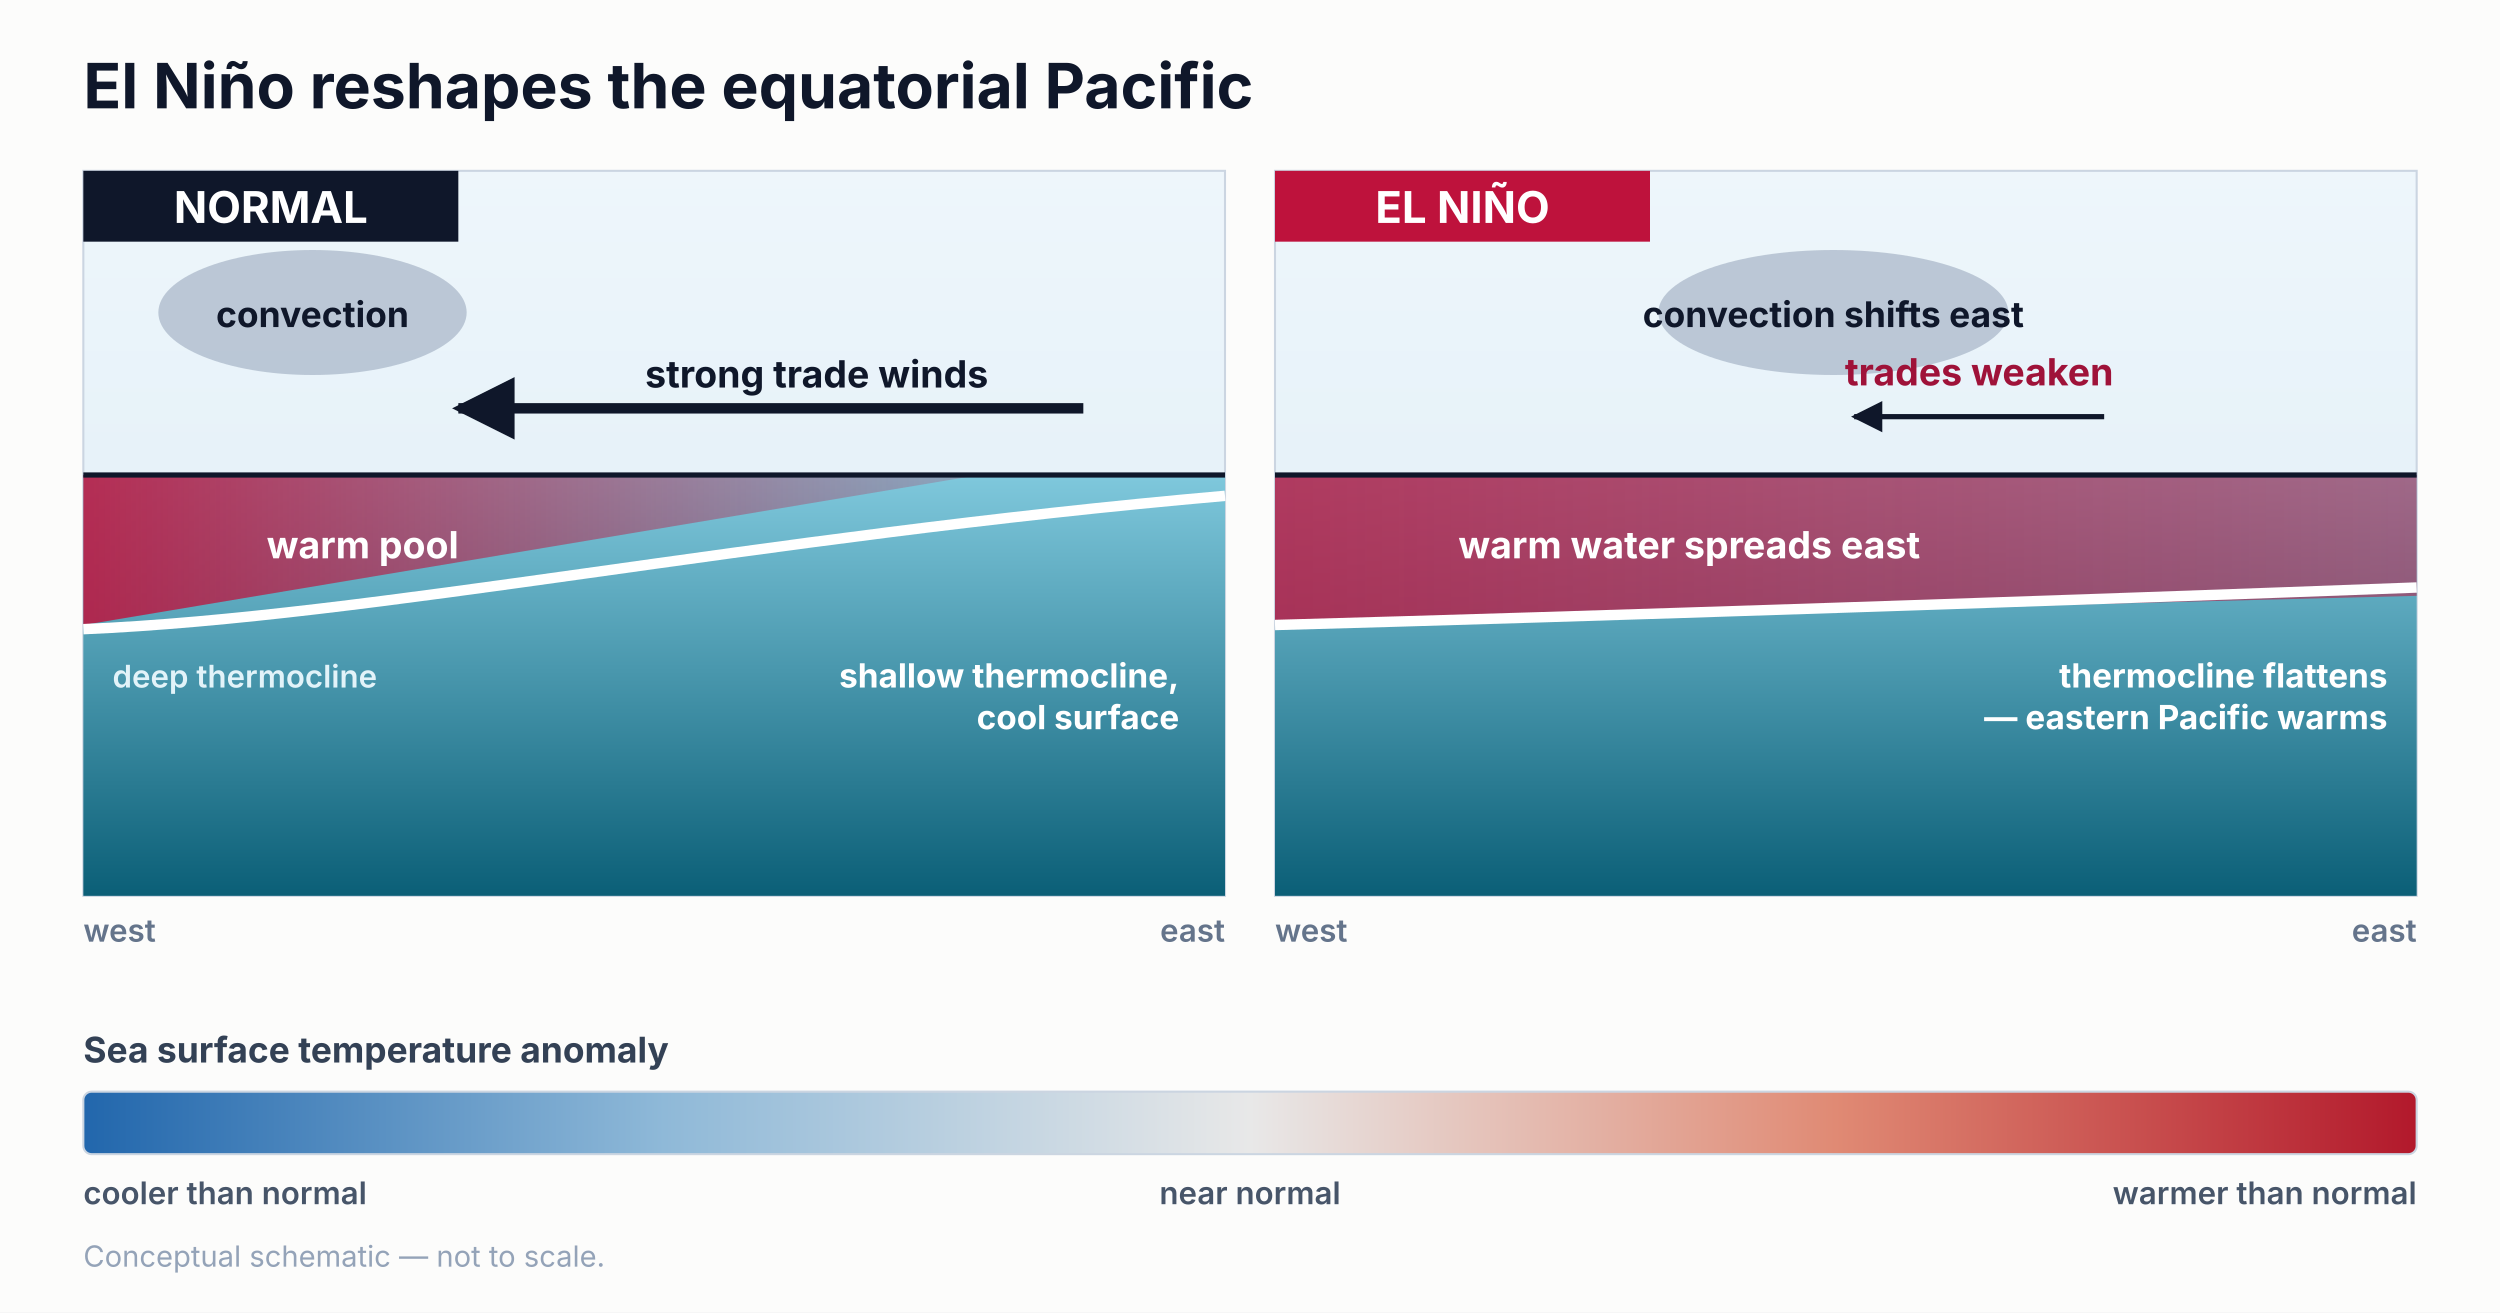
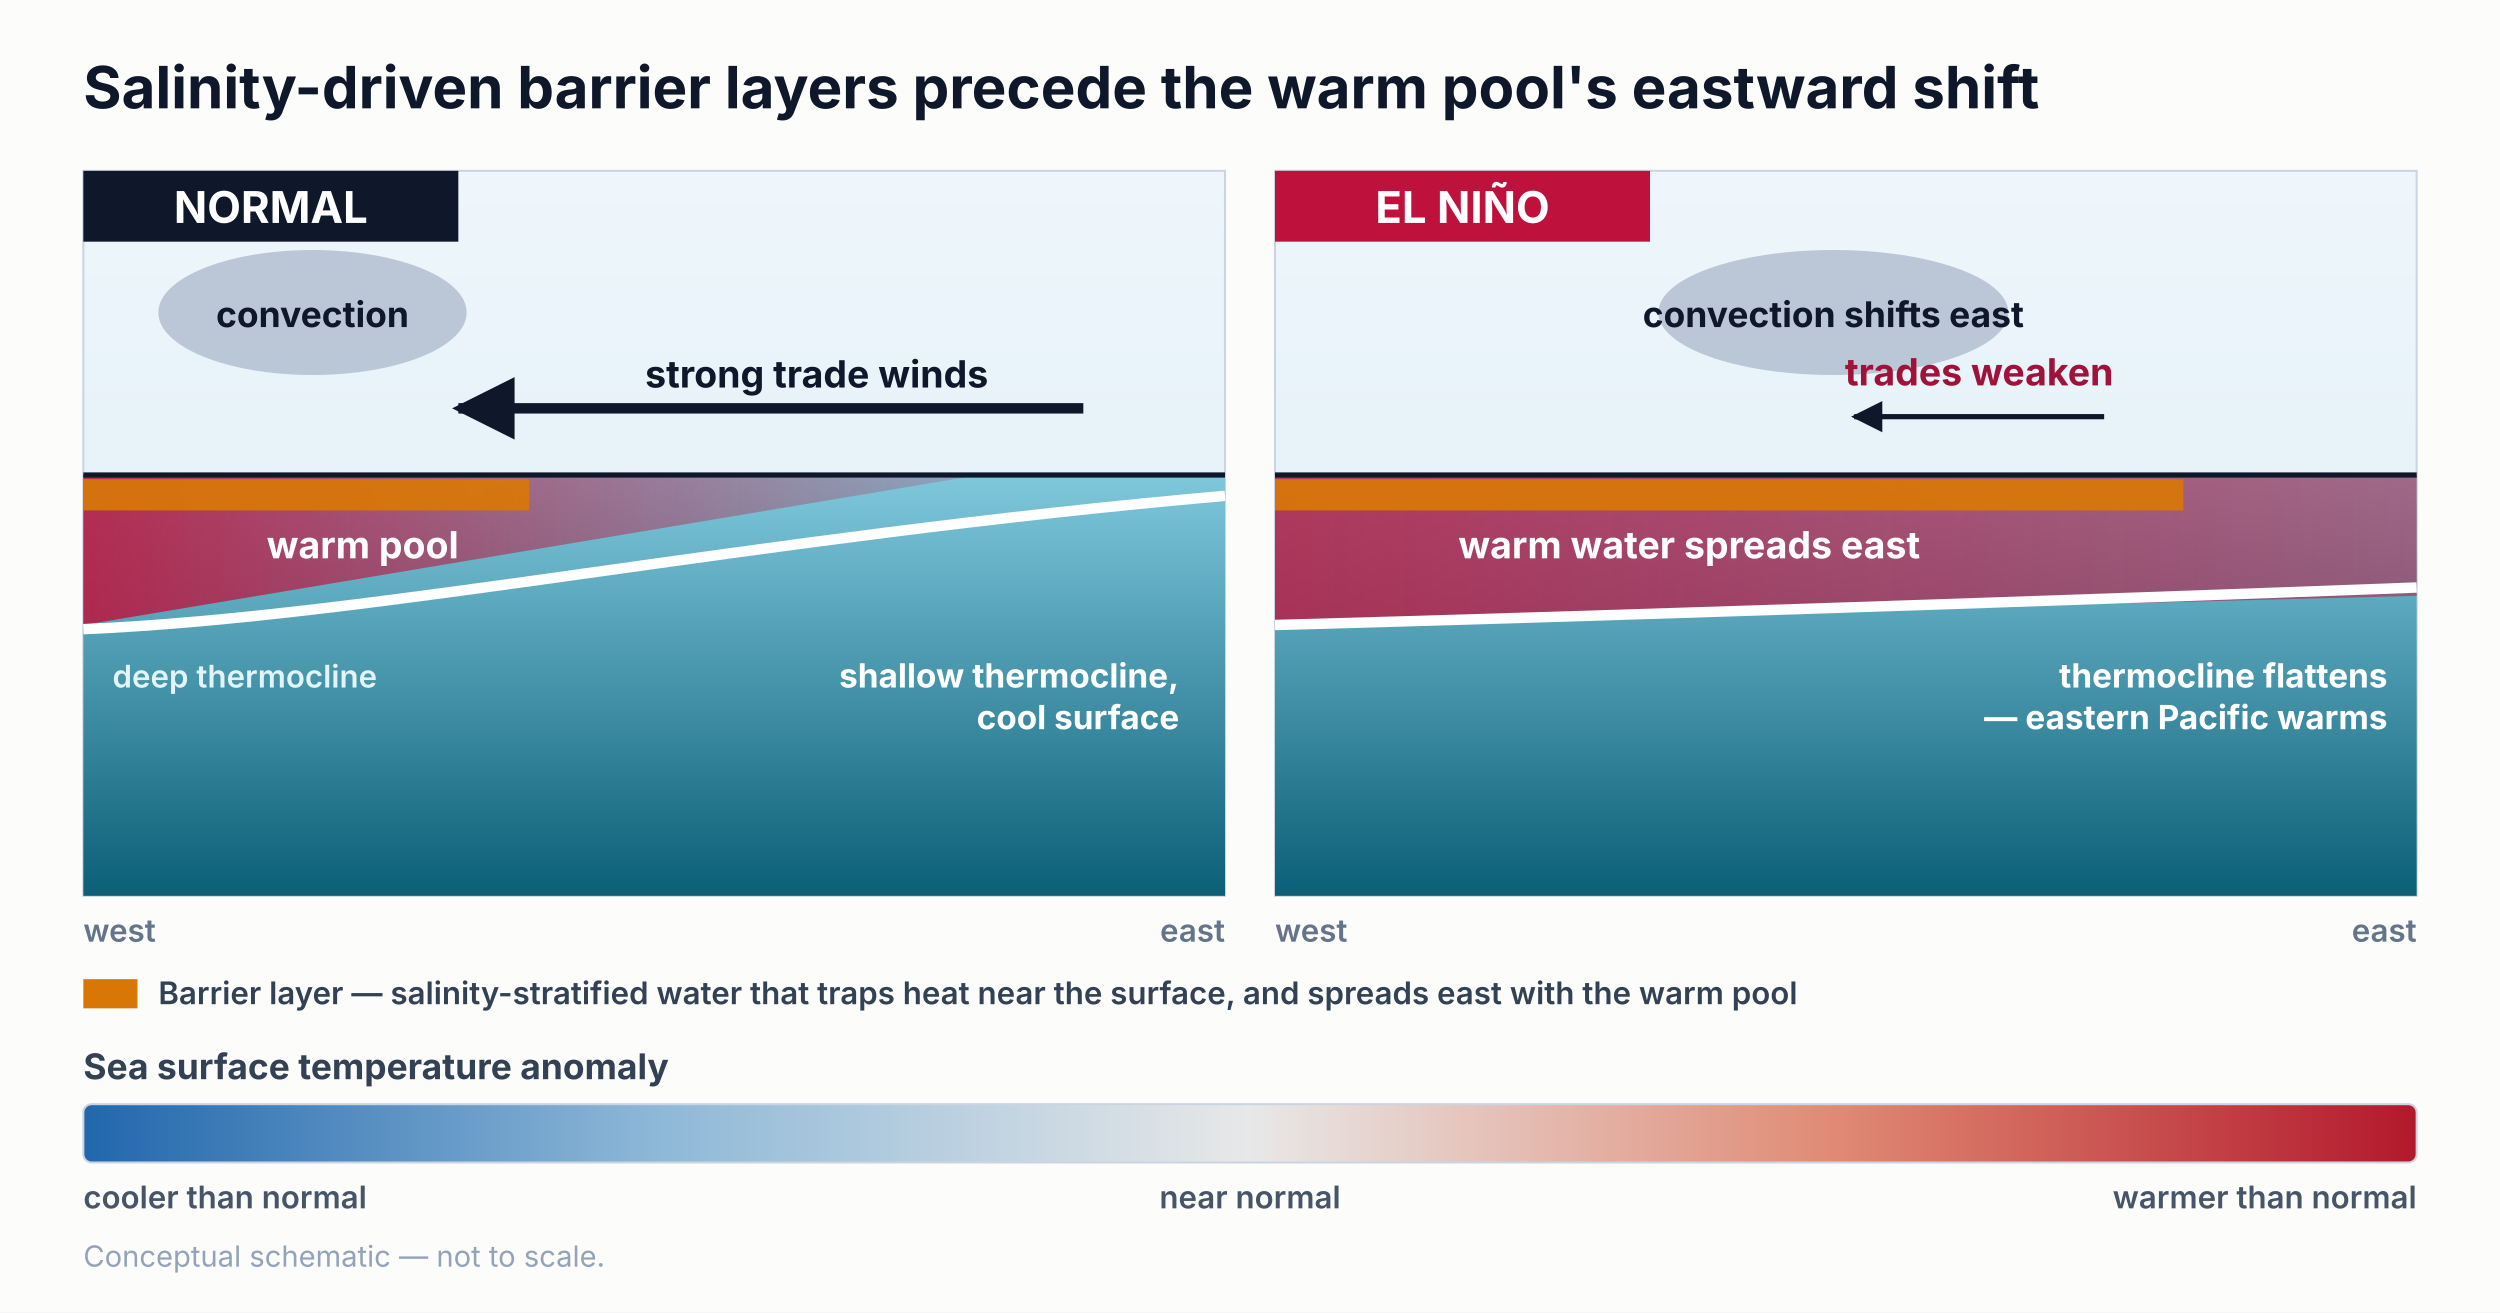
<svg xmlns="http://www.w3.org/2000/svg" viewBox="0 0 1200 630" width="1200" height="630" role="img" aria-labelledby="ecTitle ecDesc" font-family="Inter, -apple-system, BlinkMacSystemFont, 'Segoe UI', Helvetica, Arial, sans-serif">
  <defs>
    <linearGradient id="ecSky" x1="0" y1="0" x2="0" y2="1">
      <stop offset="0" stop-color="#eef6fb" />
      <stop offset="1" stop-color="#dcecf6" />
    </linearGradient>
    <linearGradient id="ecWarmN" x1="0" y1="0" x2="1" y2="0">
      <stop offset="0" stop-color="#be123c" stop-opacity="0.85" />
      <stop offset="1" stop-color="#be123c" stop-opacity="0.18" />
    </linearGradient>
    <linearGradient id="ecWarmE" x1="0" y1="0" x2="1" y2="0">
      <stop offset="0" stop-color="#be123c" stop-opacity="0.78" />
      <stop offset="1" stop-color="#be123c" stop-opacity="0.52" />
    </linearGradient>
    <linearGradient id="ecDeep" x1="0" y1="0" x2="0" y2="1">
      <stop offset="0" stop-color="#7fc8dc" />
      <stop offset="1" stop-color="#0b5f77" />
    </linearGradient>
    <linearGradient id="ecStrip" x1="0" y1="0" x2="1" y2="0">
      <stop offset="0" stop-color="#2166ac" />
      <stop offset="0.25" stop-color="#8fb9d8" />
      <stop offset="0.5" stop-color="#e8e8e8" />
      <stop offset="0.75" stop-color="#e08a74" />
      <stop offset="1" stop-color="#b2182b" />
    </linearGradient>
    <marker id="ecA" viewBox="0 0 10 10" refX="9" refY="5" markerWidth="6" markerHeight="6" orient="auto-start-reverse">
      <path d="M0 0 L10 5 L0 10 z" fill="#0f172a" />
    </marker>
  </defs>
  <rect x="0" y="0" width="1200" height="630" fill="#fcfcfb" />
-   <text x="40" y="52" font-size="30" font-weight="700" fill="#0f172a">El Niño reshapes the equatorial Pacific</text>
+   <text x="40" y="52" font-size="28" font-weight="700" fill="#0f172a">Salinity-driven barrier layers precede the warm pool's eastward shift</text>
  <g>
    <rect x="40" y="82" width="548" height="348" fill="url(#ecSky)" stroke="#cbd5e1" />
    <rect x="40" y="228" width="548" height="202" fill="url(#ecDeep)" />
    <path d="M40 228 H470 L40 300 Z" fill="url(#ecWarmN)" />
+     <rect x="40" y="230" width="214" height="15" fill="#d97706" opacity="0.92" />
    <path d="M40 302 C 180 296, 360 258, 588 238" fill="none" stroke="#ffffff" stroke-width="5" />
    <line x1="40" y1="228" x2="588" y2="228" stroke="#0f172a" stroke-width="2.5" />
    <rect x="40" y="82" width="180" height="34" fill="#0f172a" />
    <text x="130" y="107" font-size="21" font-weight="700" fill="#ffffff" text-anchor="middle">NORMAL</text>
    <ellipse cx="150" cy="150" rx="74" ry="30" fill="#94a3b8" opacity="0.55" />
    <text x="150" y="157" font-size="17" font-weight="700" fill="#0f172a" text-anchor="middle">convection</text>
    <line x1="520" y1="196" x2="220" y2="196" stroke="#0f172a" stroke-width="5" marker-end="url(#ecA)" />
    <text x="392" y="186" font-size="18" font-weight="700" fill="#0f172a" text-anchor="middle">strong trade winds</text>
    <text x="128" y="268" font-size="18" font-weight="700" fill="#ffffff">warm pool</text>
    <text x="566" y="330" font-size="16" font-weight="700" fill="#ffffff" text-anchor="end">shallow thermocline,</text>
    <text x="566" y="350" font-size="16" font-weight="700" fill="#ffffff" text-anchor="end">cool surface</text>
    <text x="54" y="330" font-size="15" font-weight="600" fill="#e2f3f9">deep thermocline</text>
  </g>
  <g>
    <rect x="612" y="82" width="548" height="348" fill="url(#ecSky)" stroke="#cbd5e1" />
    <rect x="612" y="228" width="548" height="202" fill="url(#ecDeep)" />
    <path d="M612 228 H1160 L1160 286 L612 300 Z" fill="url(#ecWarmE)" />
+     <rect x="612" y="230" width="436" height="15" fill="#d97706" opacity="0.92" />
    <path d="M612 300 C 760 296, 1000 288, 1160 282" fill="none" stroke="#ffffff" stroke-width="5" />
    <line x1="612" y1="228" x2="1160" y2="228" stroke="#0f172a" stroke-width="2.5" />
    <rect x="612" y="82" width="180" height="34" fill="#be123c" />
    <text x="702" y="107" font-size="21" font-weight="700" fill="#ffffff" text-anchor="middle">EL NIÑO</text>
    <ellipse cx="880" cy="150" rx="84" ry="30" fill="#94a3b8" opacity="0.55" />
    <text x="880" y="157" font-size="17" font-weight="700" fill="#0f172a" text-anchor="middle">convection shifts east</text>
    <line x1="1010" y1="200" x2="890" y2="200" stroke="#0f172a" stroke-width="2.5" marker-end="url(#ecA)" />
    <text x="950" y="185" font-size="18" font-weight="700" fill="#9f1239" text-anchor="middle">trades weaken</text>
    <text x="700" y="268" font-size="18" font-weight="700" fill="#ffffff">warm water spreads east</text>
    <text x="1146" y="330" font-size="16" font-weight="700" fill="#ffffff" text-anchor="end">thermocline flattens</text>
    <text x="1146" y="350" font-size="16" font-weight="700" fill="#ffffff" text-anchor="end">— eastern Pacific warms</text>
  </g>
  <text x="40" y="452" font-size="15" font-weight="600" fill="#64748b">west</text>
  <text x="588" y="452" font-size="15" font-weight="600" fill="#64748b" text-anchor="end">east</text>
  <text x="612" y="452" font-size="15" font-weight="600" fill="#64748b">west</text>
  <text x="1160" y="452" font-size="15" font-weight="600" fill="#64748b" text-anchor="end">east</text>
-   <text x="40" y="510" font-size="17" font-weight="700" fill="#334155">Sea surface temperature anomaly</text>
-   <rect x="40" y="524" width="1120" height="30" rx="4" fill="url(#ecStrip)" stroke="#cbd5e1" />
+   <rect x="40" y="470" width="26" height="14" fill="#d97706" />
+   <text x="76" y="482" font-size="15" font-weight="600" fill="#334155">Barrier layer — salinity-stratified water that traps heat near the surface, and spreads east with the warm pool</text>
+   <text x="40" y="518" font-size="17" font-weight="700" fill="#334155">Sea surface temperature anomaly</text>
+   <rect x="40" y="530" width="1120" height="28" rx="4" fill="url(#ecStrip)" stroke="#cbd5e1" />
  <g font-size="15" fill="#475569">
-     <text x="40" y="578" font-weight="600">cooler than normal</text>
-     <text x="600" y="578" text-anchor="middle" font-weight="600">near normal</text>
-     <text x="1160" y="578" text-anchor="end" font-weight="600">warmer than normal</text>
+     <text x="40" y="580" font-weight="600">cooler than normal</text>
+     <text x="600" y="580" text-anchor="middle" font-weight="600">near normal</text>
+     <text x="1160" y="580" text-anchor="end" font-weight="600">warmer than normal</text>
  </g>
  <text x="40" y="608" font-size="14" fill="#94a3b8">Conceptual schematic — not to scale.</text>
</svg>
